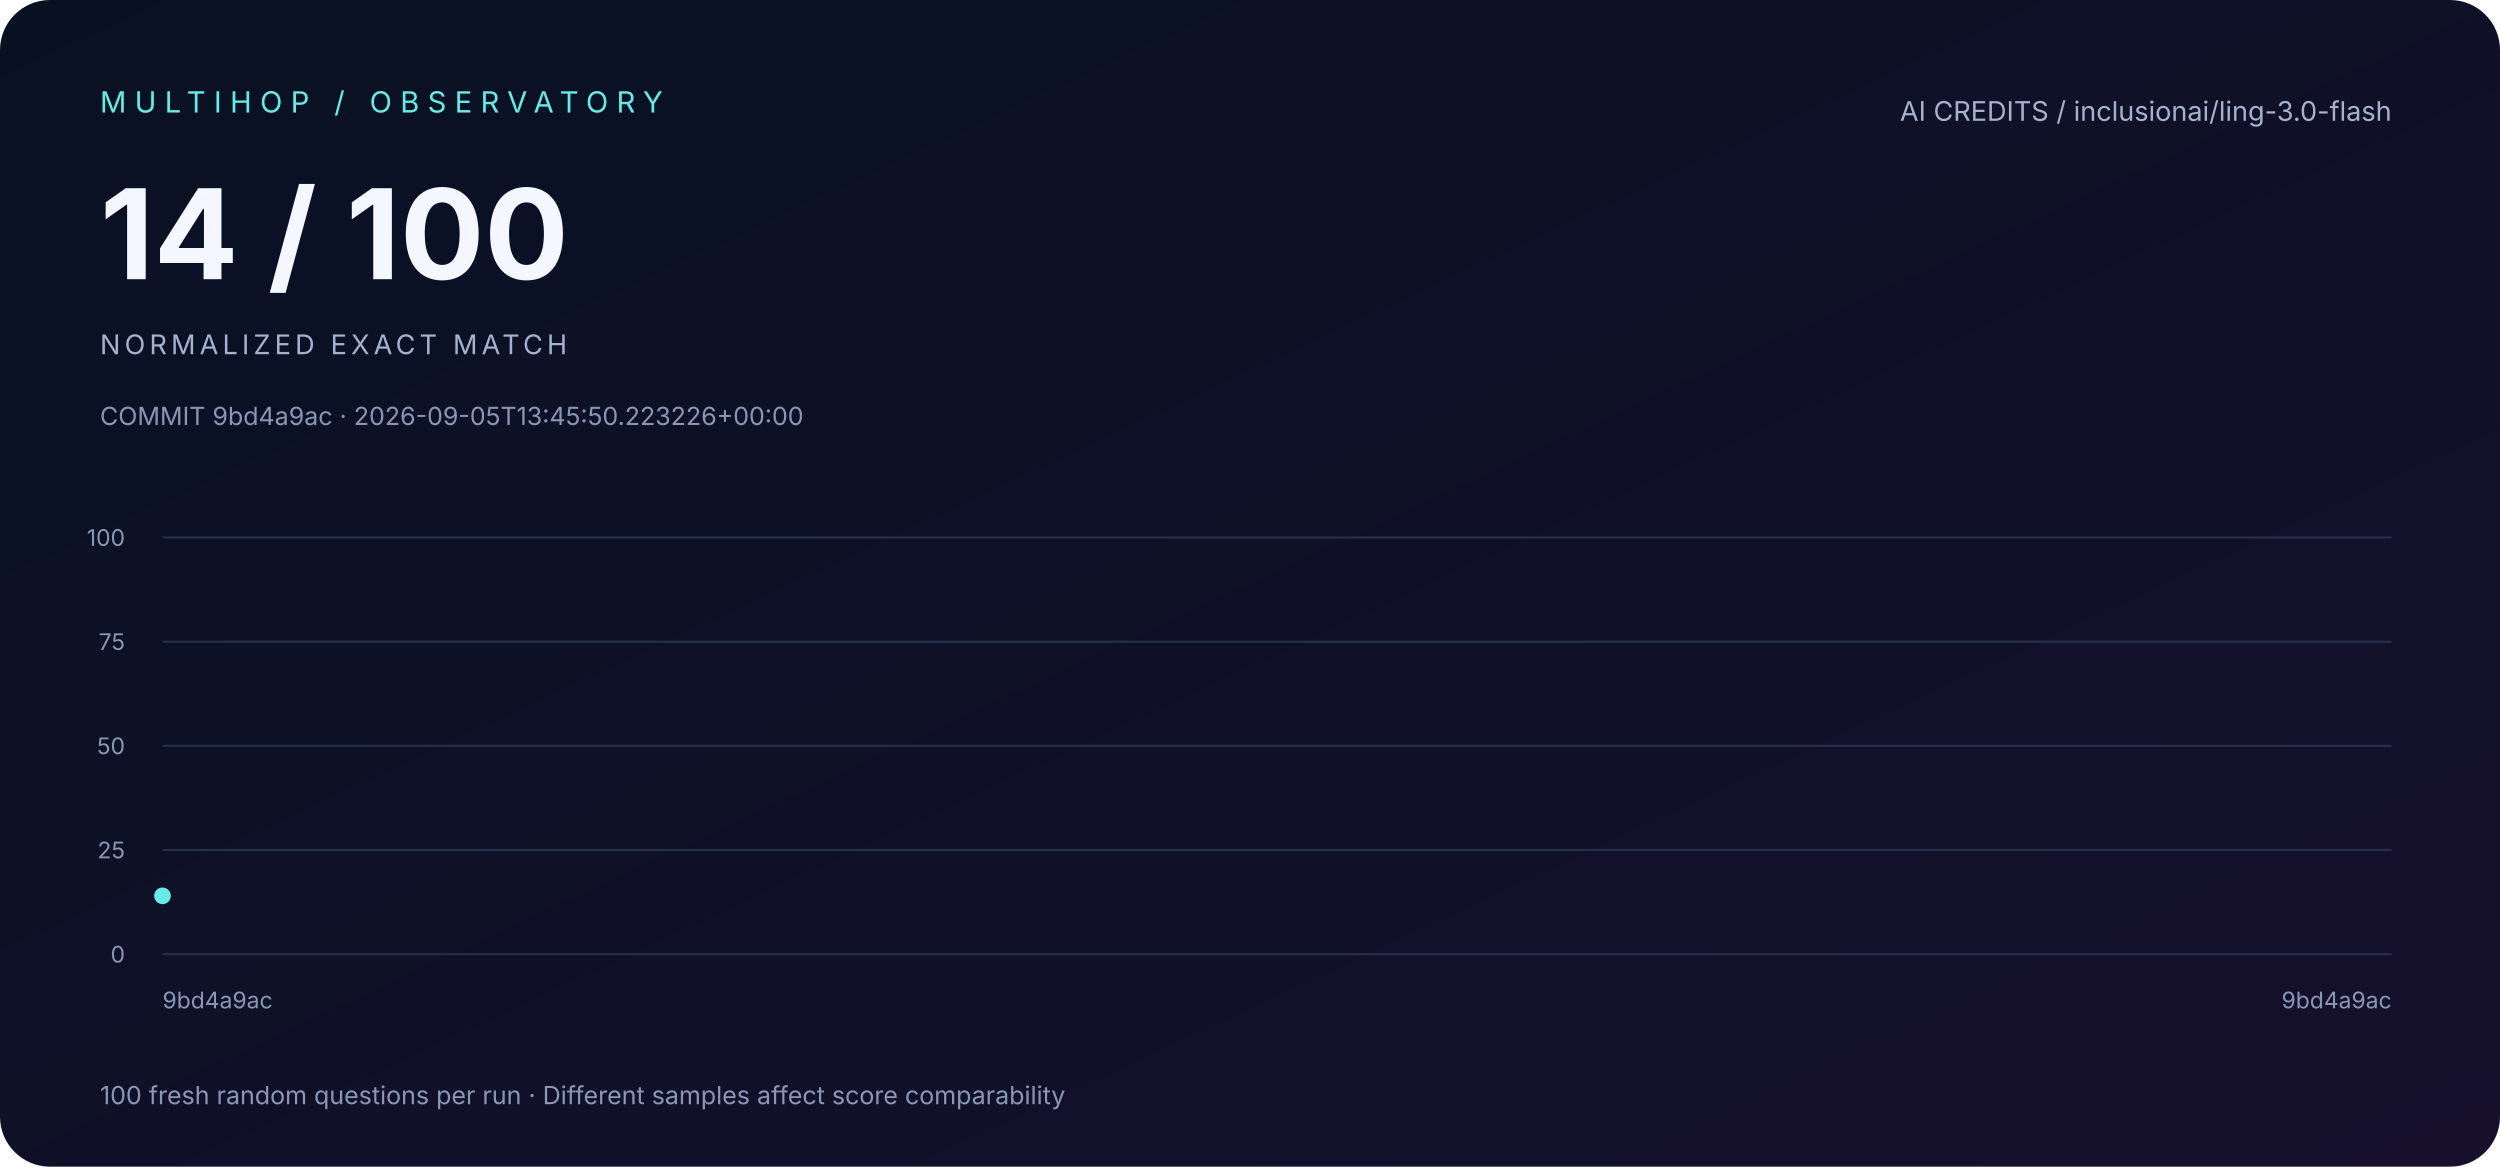
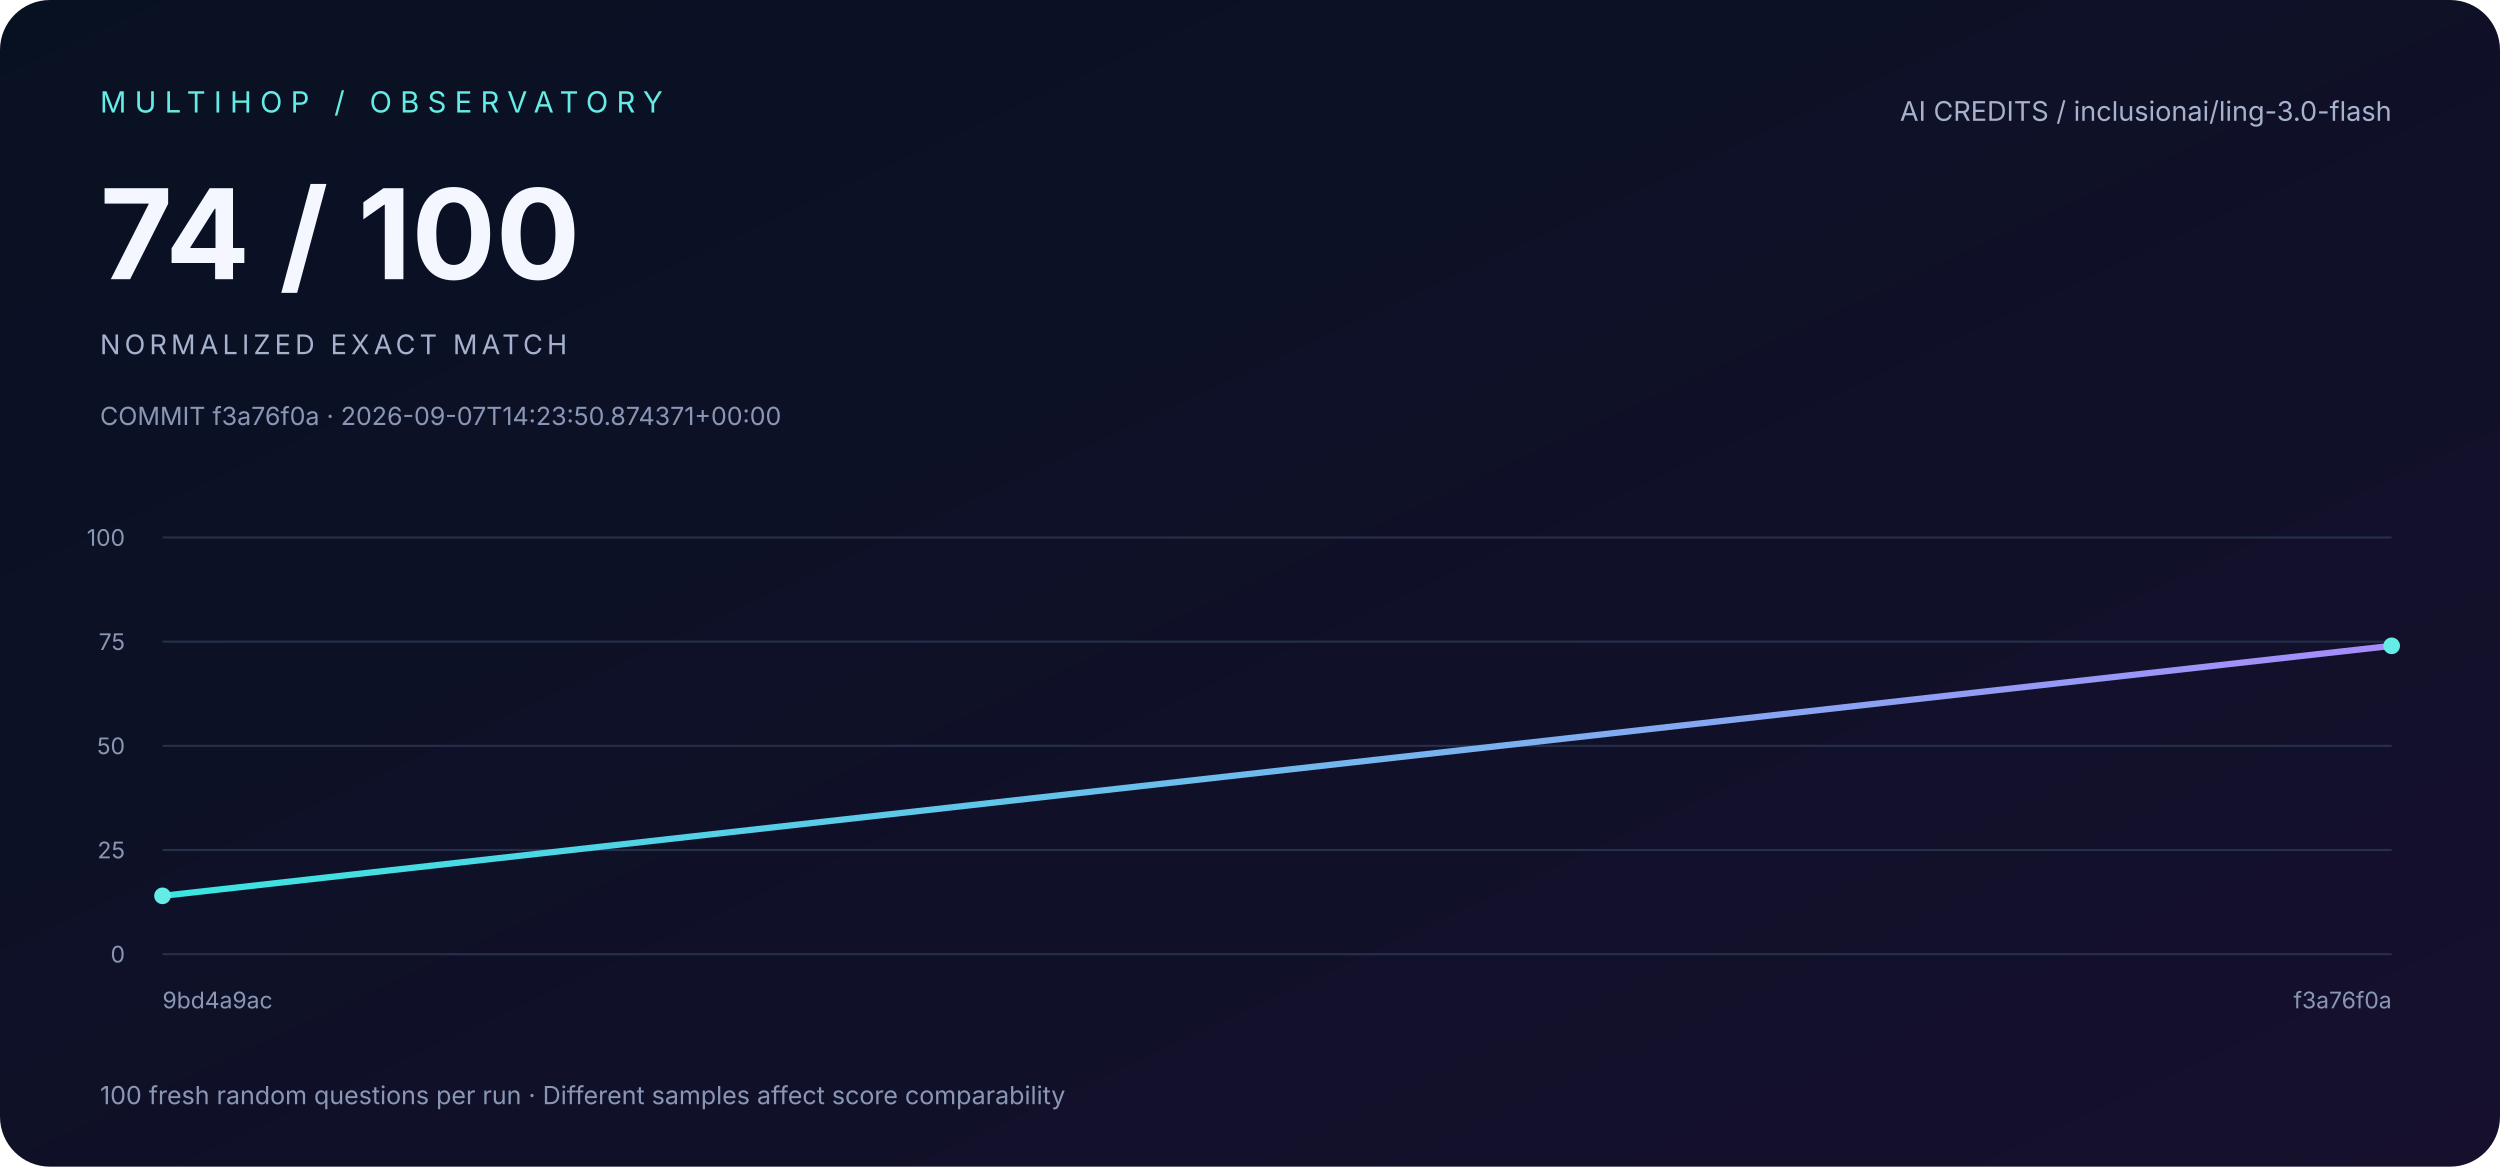
<svg xmlns="http://www.w3.org/2000/svg" width="1200" height="560" viewBox="0 0 1200 560" role="img" aria-labelledby="title desc">
  <defs>
    <linearGradient id="bg" x2="1" y2="1">
      <stop stop-color="#081122" />
      <stop offset="1" stop-color="#16102d" />
    </linearGradient>
    <linearGradient id="line">
      <stop stop-color="#39e7e0" />
      <stop offset="1" stop-color="#a78bfa" />
    </linearGradient>
  </defs>
  <rect width="1200" height="560" rx="24" fill="url(#bg)" />
  <g font-family="Inter,Arial,sans-serif">
    <text x="48" y="54" fill="#65ece6" font-size="14" letter-spacing="4">MULTIHOP / OBSERVATORY</text>
-     <text x="48" y="134" fill="#f4f7ff" font-size="60" font-weight="700">14 / 100</text>
+     <text x="48" y="134" fill="#f4f7ff" font-size="60" font-weight="700">74 / 100</text>
    <text x="48" y="170" fill="#a6b2cd" font-size="13" letter-spacing="2">NORMALIZED EXACT MATCH</text>
    <text x="1148" y="58" fill="#a6b2cd" font-size="13" text-anchor="end">AI CREDITS / inclusionai/ling-3.0-flash</text>
-     <text x="48" y="204" fill="#8997b5" font-size="12">COMMIT 9bd4a9ac · 2026-09-05T13:45:50.223226+00:00</text>
+     <text x="48" y="204" fill="#8997b5" font-size="12">COMMIT f3a76f0a · 2026-09-07T14:23:50.874371+00:00</text>
    <line x1="78" y1="458" x2="1148" y2="458" stroke="#25304a" />
    <text x="60" y="462" text-anchor="end" font-size="11" fill="#8997b5">0</text>
    <line x1="78" y1="408" x2="1148" y2="408" stroke="#25304a" />
    <text x="60" y="412" text-anchor="end" font-size="11" fill="#8997b5">25</text>
    <line x1="78" y1="358" x2="1148" y2="358" stroke="#25304a" />
    <text x="60" y="362" text-anchor="end" font-size="11" fill="#8997b5">50</text>
    <line x1="78" y1="308" x2="1148" y2="308" stroke="#25304a" />
    <text x="60" y="312" text-anchor="end" font-size="11" fill="#8997b5">75</text>
    <line x1="78" y1="258" x2="1148" y2="258" stroke="#25304a" />
    <text x="60" y="262" text-anchor="end" font-size="11" fill="#8997b5">100</text>
-     <polyline points="78.0,430.0" fill="none" stroke="url(#line)" stroke-width="3" />
+     <polyline points="78.0,430.0 1148.0,310.0" fill="none" stroke="url(#line)" stroke-width="3" />
    <circle cx="78.0" cy="430" r="4" fill="#65ece6" />
+     <circle cx="1148.0" cy="310" r="4" fill="#65ece6" />
    <text x="78" y="484" fill="#8997b5" font-size="11">9bd4a9ac</text>
-     <text x="1148" y="484" text-anchor="end" fill="#8997b5" font-size="11">9bd4a9ac</text>
+     <text x="1148" y="484" text-anchor="end" fill="#8997b5" font-size="11">f3a76f0a</text>
    <text x="48" y="530" fill="#8997b5" font-size="12">100 fresh random questions per run · Different samples affect score comparability</text>
  </g>
</svg>
